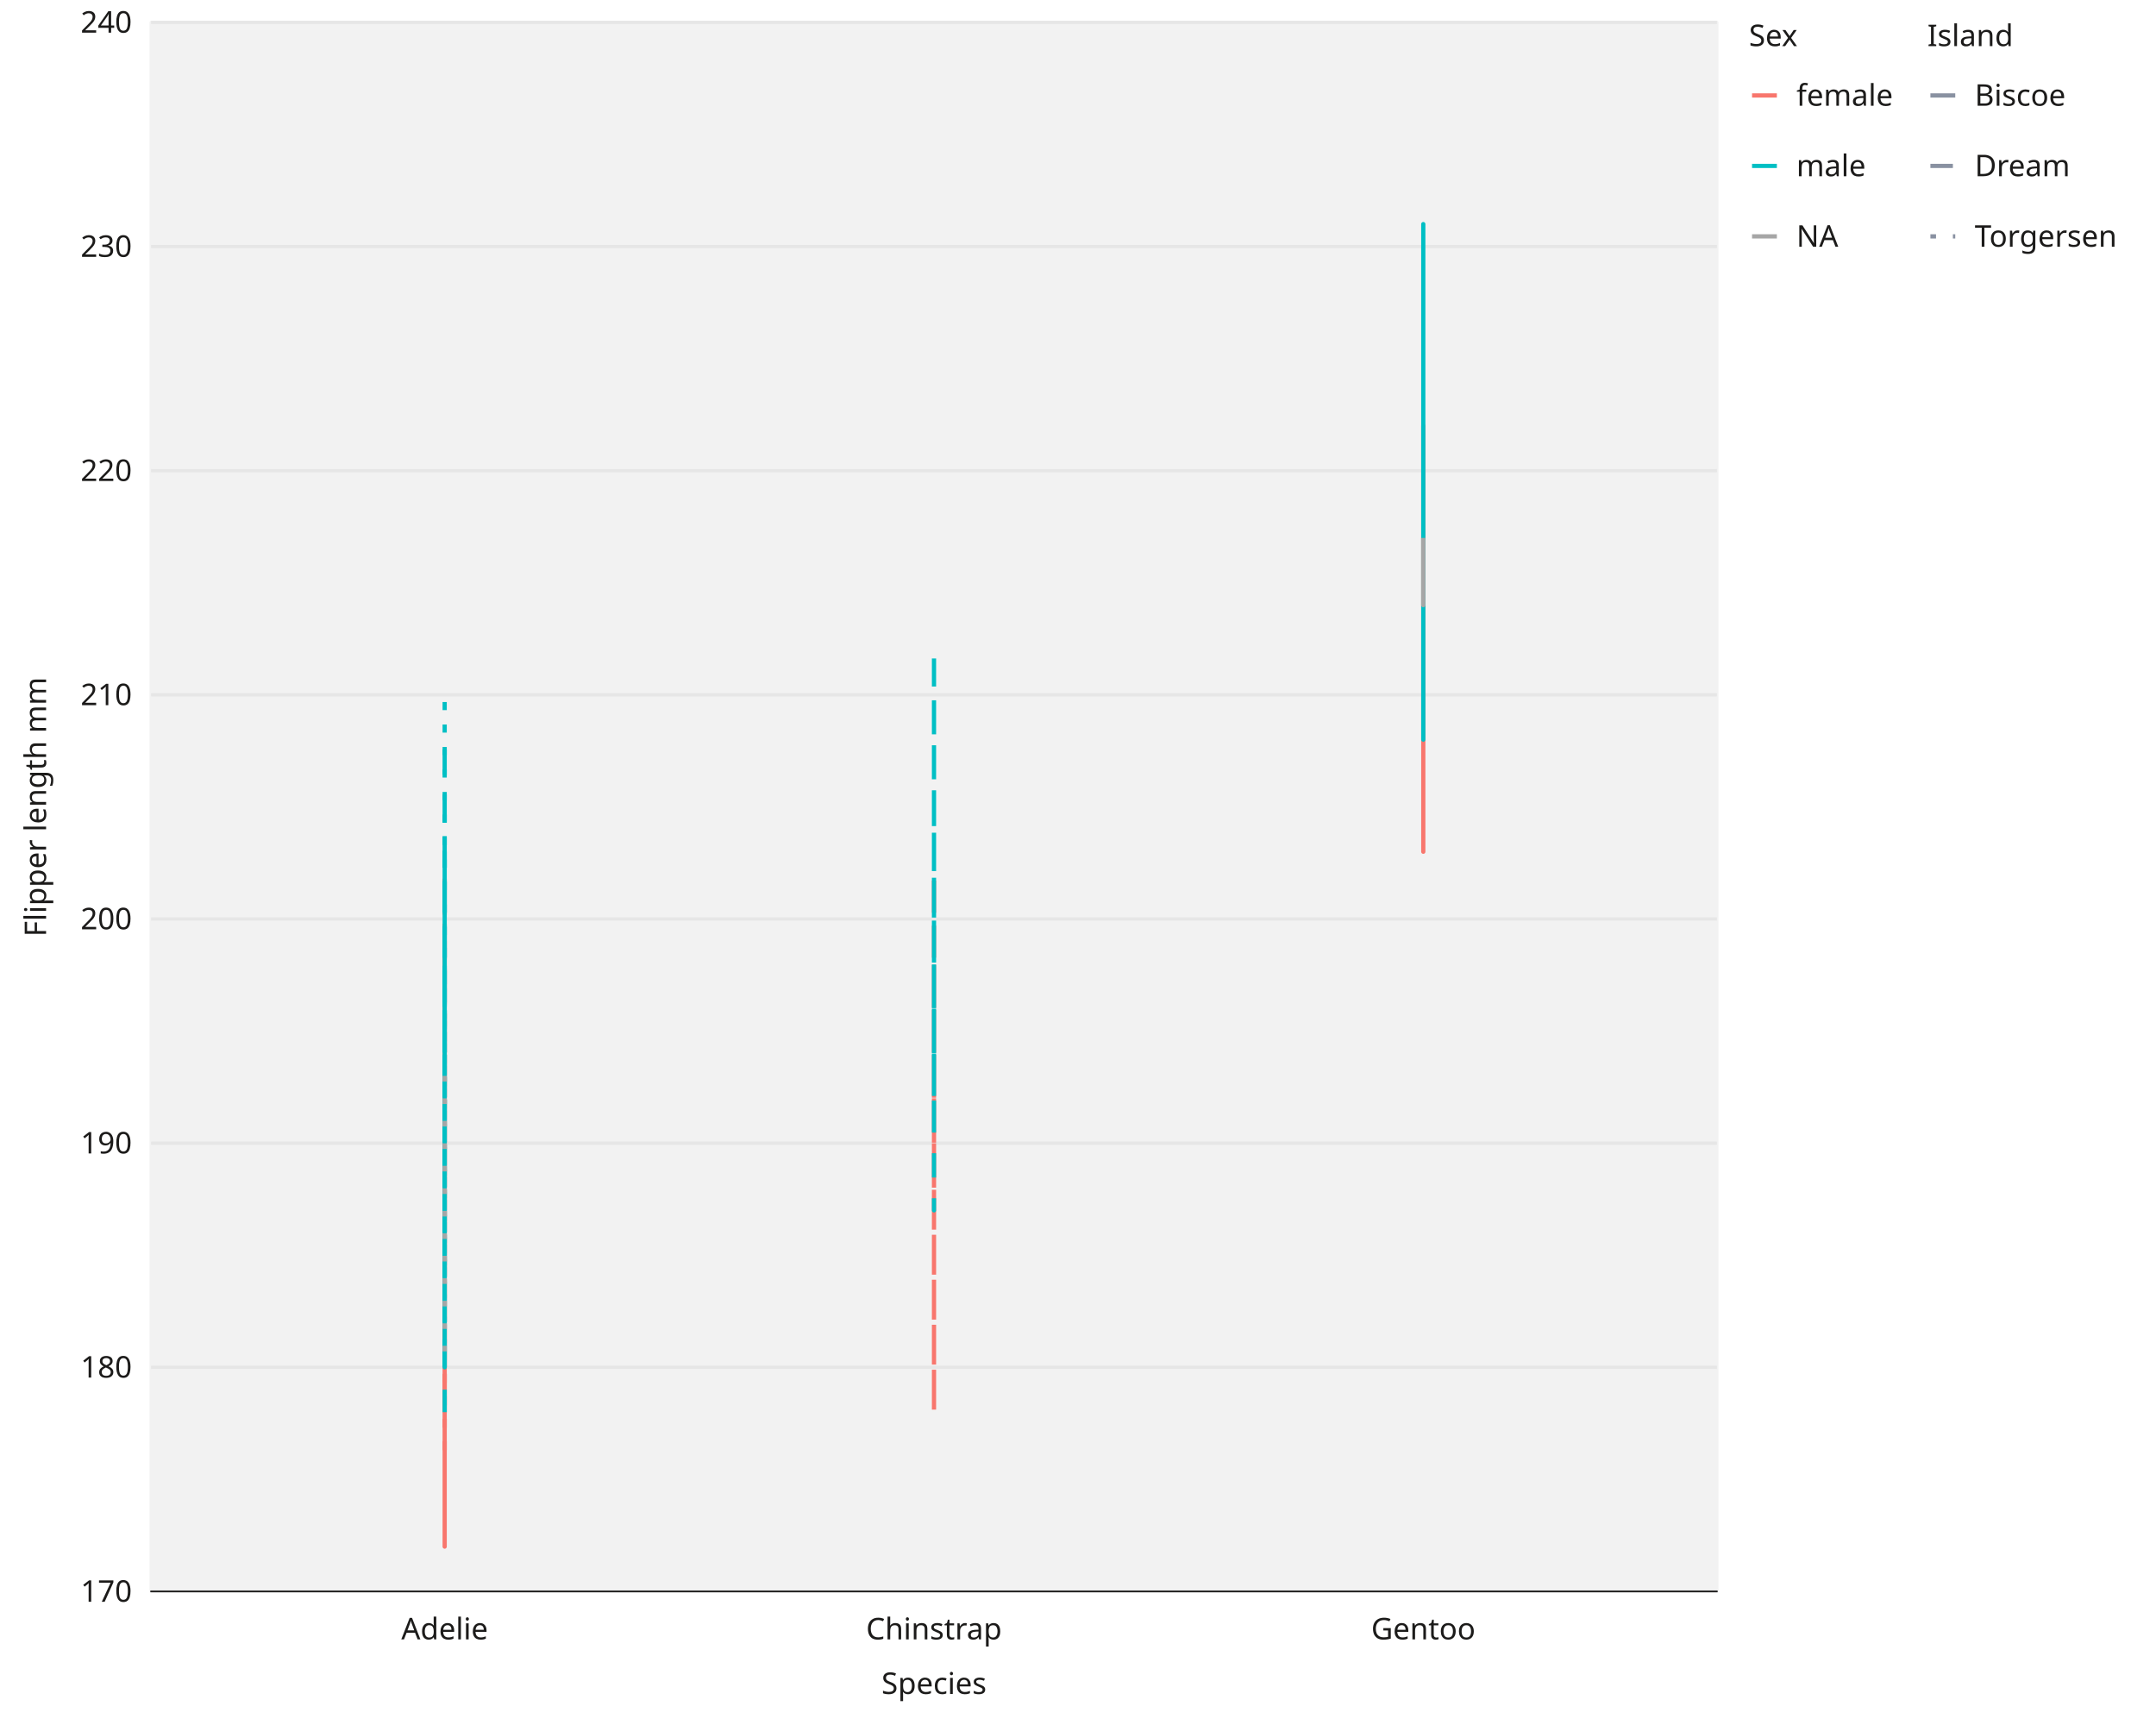
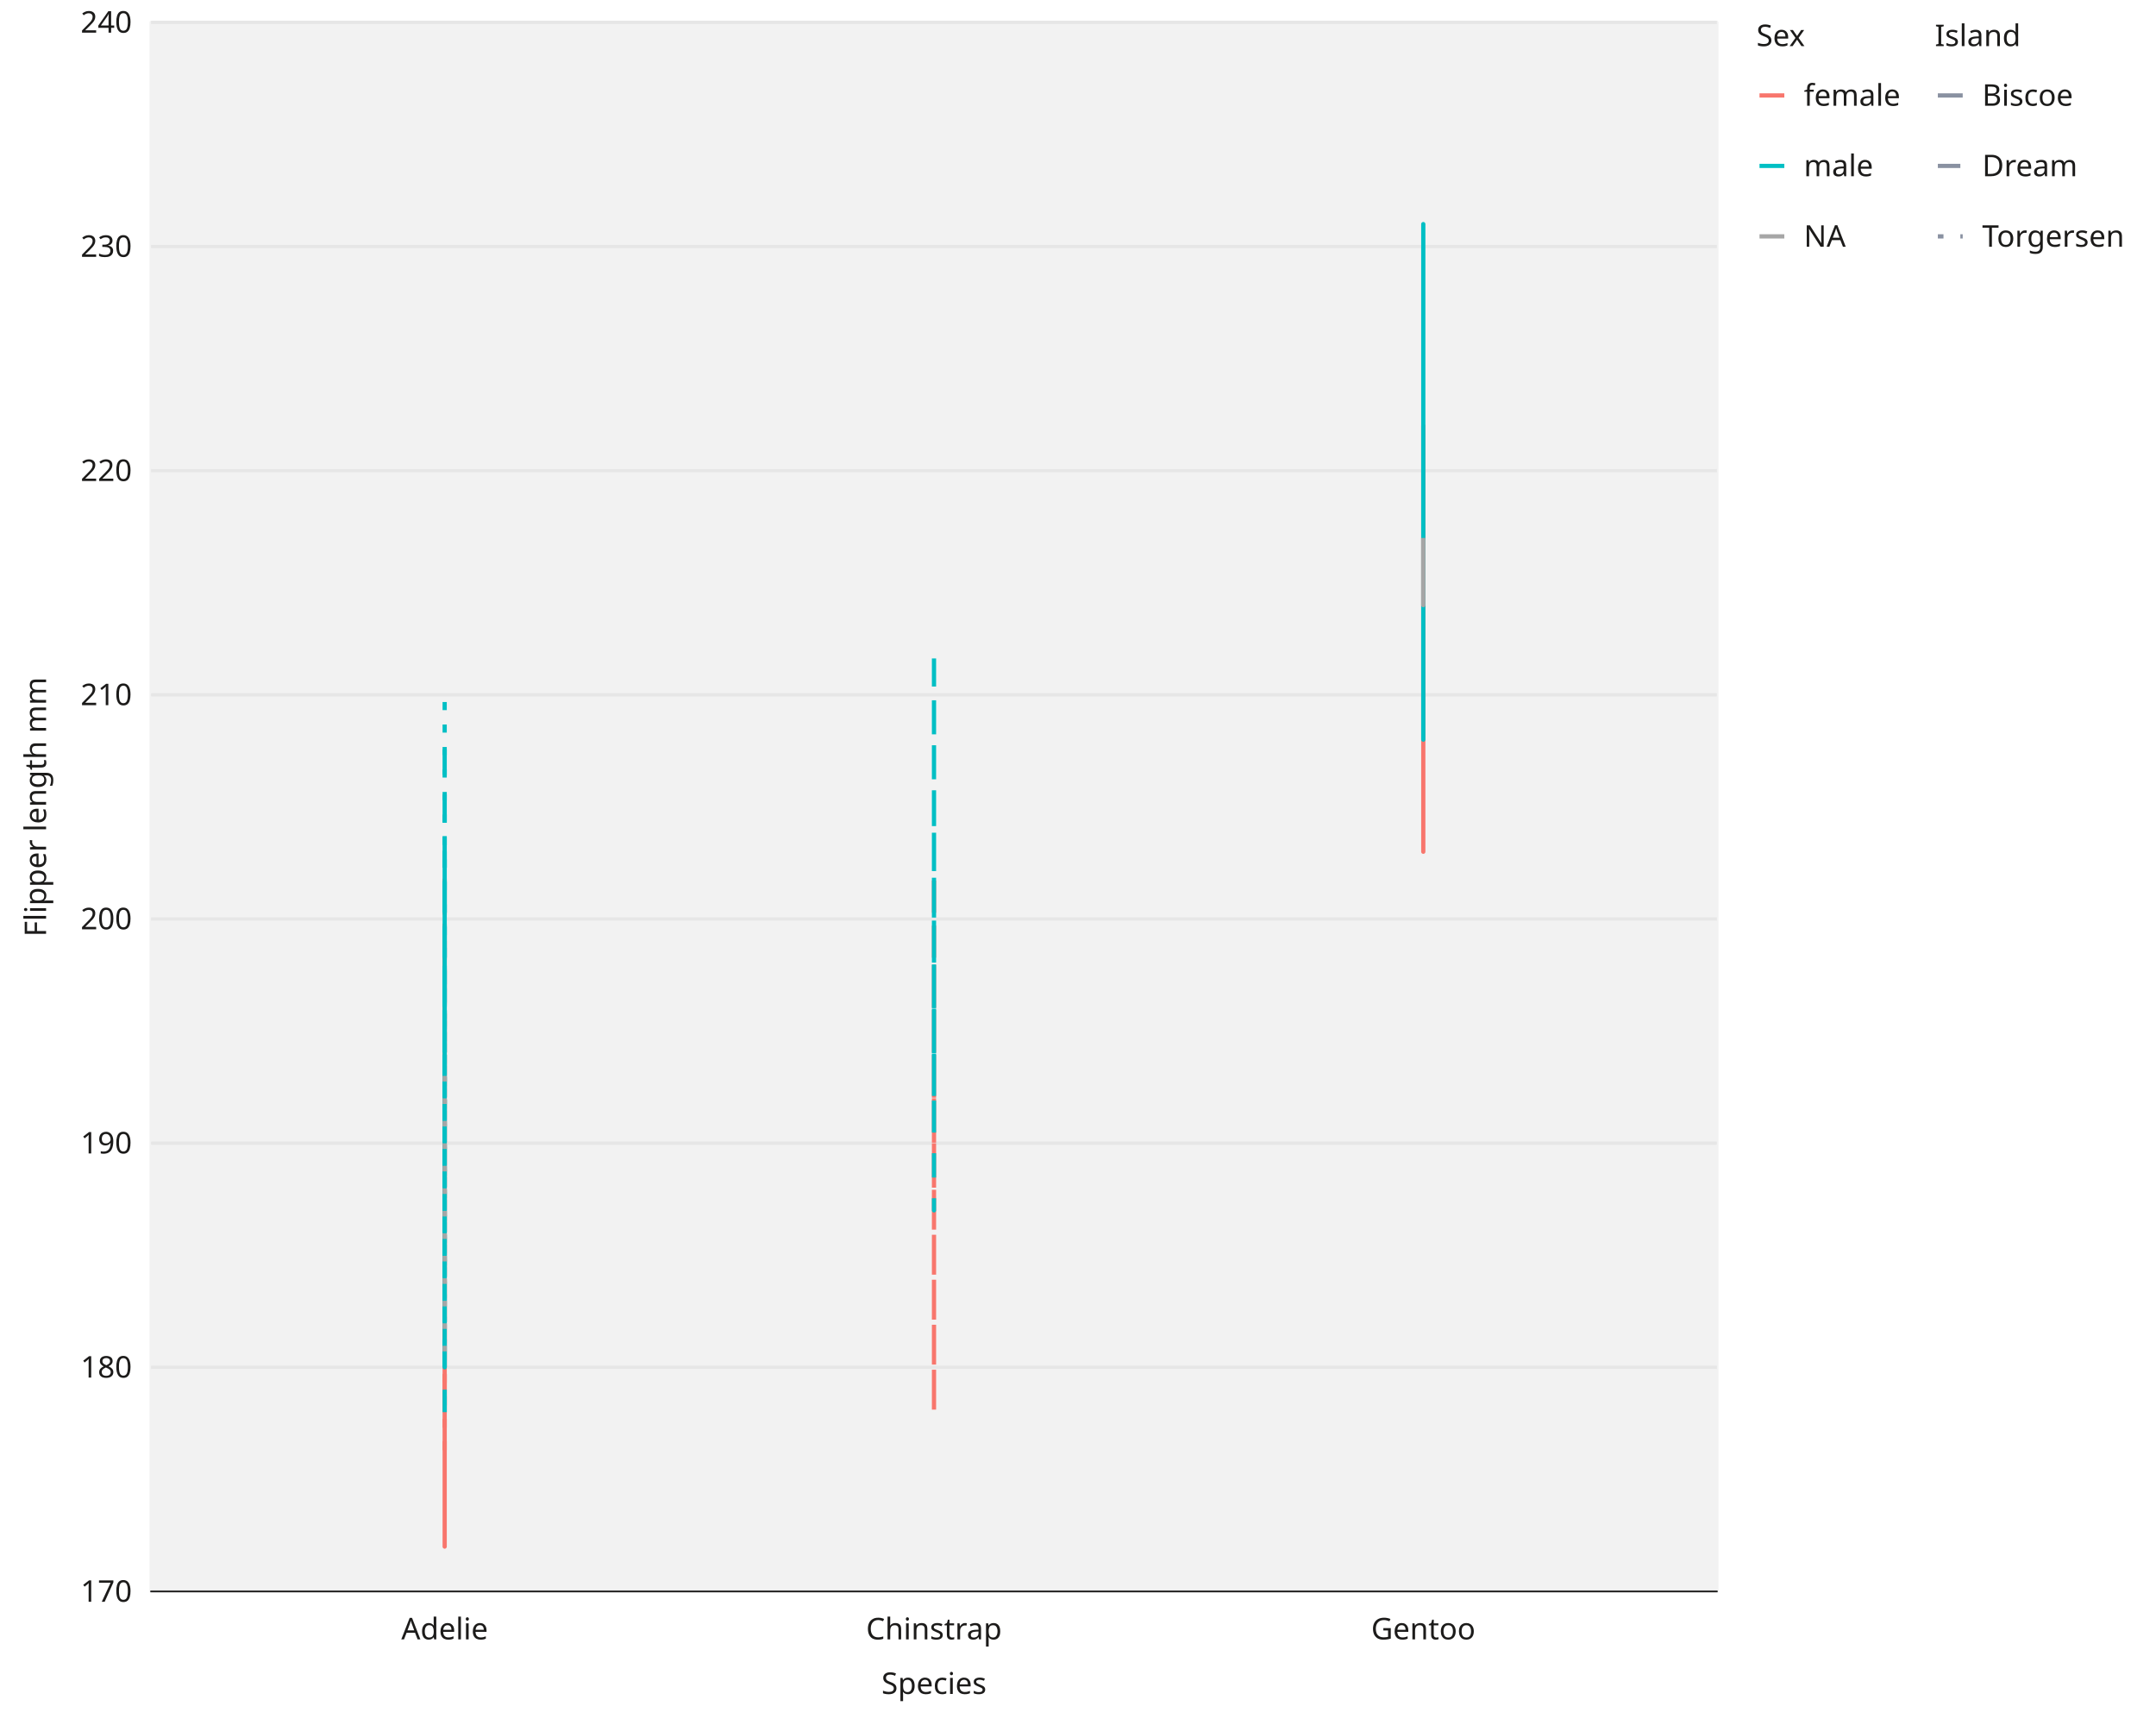
<svg xmlns="http://www.w3.org/2000/svg" class="svglite" data-engine-version="2.0" width="720.00pt" height="576.00pt" viewBox="0 0 720.00 576.00">
  <defs>
    <style type="text/css">
    .svglite line, .svglite polyline, .svglite polygon, .svglite path, .svglite rect, .svglite circle {
      fill: none;
      stroke: #000000;
      stroke-linecap: round;
      stroke-linejoin: round;
      stroke-miterlimit: 10.00;
    }
  </style>
  </defs>
  <rect width="100%" height="100%" style="stroke: none; fill: #FFFFFF;" />
  <defs>
    <clipPath id="cpMC4wMHw3MjAuMDB8MC4wMHw1NzYuMDA=">
      <rect x="0.00" y="0.00" width="720.00" height="576.00" />
    </clipPath>
  </defs>
  <g clip-path="url(#cpMC4wMHw3MjAuMDB8MC4wMHw1NzYuMDA=)">
    <rect x="0.00" y="0.00" width="720.00" height="576.00" style="stroke-width: 1.07; stroke: #FFFFFF; fill: #FFFFFF;" />
    <rect x="50.46" y="7.47" width="522.89" height="523.93" style="stroke-width: 1.07; stroke: #F2F2F2; fill: #F2F2F2;" />
    <polyline points="50.46,531.40 573.35,531.40 " style="stroke-width: 1.07; stroke: #E6E6E6; stroke-linecap: butt;" />
    <polyline points="50.46,456.56 573.35,456.56 " style="stroke-width: 1.07; stroke: #E6E6E6; stroke-linecap: butt;" />
    <polyline points="50.46,381.71 573.35,381.71 " style="stroke-width: 1.07; stroke: #E6E6E6; stroke-linecap: butt;" />
    <polyline points="50.46,306.86 573.35,306.86 " style="stroke-width: 1.07; stroke: #E6E6E6; stroke-linecap: butt;" />
    <polyline points="50.46,232.01 573.35,232.01 " style="stroke-width: 1.07; stroke: #E6E6E6; stroke-linecap: butt;" />
    <polyline points="50.46,157.17 573.35,157.17 " style="stroke-width: 1.07; stroke: #E6E6E6; stroke-linecap: butt;" />
    <polyline points="50.46,82.32 573.35,82.32 " style="stroke-width: 1.07; stroke: #E6E6E6; stroke-linecap: butt;" />
    <polyline points="50.46,7.47 573.35,7.47 " style="stroke-width: 1.07; stroke: #E6E6E6; stroke-linecap: butt;" />
    <polyline points="148.50,531.40 148.50,7.47 " style="stroke-width: 1.07; stroke: none; stroke-linecap: butt;" />
    <polyline points="311.91,531.40 311.91,7.47 " style="stroke-width: 1.07; stroke: none; stroke-linecap: butt;" />
    <polyline points="475.31,531.40 475.31,7.47 " style="stroke-width: 1.07; stroke: none; stroke-linecap: butt;" />
    <polyline points="148.50,501.47 148.50,389.19 148.50,404.16 148.50,404.16 148.50,516.43 148.50,411.65 148.50,381.71 148.50,404.16 148.50,411.65 148.50,449.07 148.50,419.13 148.50,419.13 148.50,426.62 148.50,344.29 148.50,366.74 148.50,434.10 148.50,359.25 148.50,314.35 148.50,449.07 148.50,321.83 148.50,359.25 148.50,374.22 " style="stroke-width: 1.41; stroke: #F8766D; stroke-linecap: butt;" />
    <polyline points="148.50,471.53 148.50,396.68 148.50,344.29 148.50,456.56 148.50,449.07 148.50,441.59 148.50,411.65 148.50,419.13 148.50,381.71 148.50,374.22 148.50,389.19 148.50,381.71 148.50,291.89 148.50,419.13 148.50,404.16 148.50,381.71 148.50,471.53 148.50,359.25 148.50,404.16 148.50,374.22 148.50,419.13 148.50,359.25 148.50,396.68 148.50,366.74 148.50,426.62 148.50,344.29 148.50,404.16 " style="stroke-width: 1.41; stroke: #F8766D; stroke-dasharray: 7.51,7.51; stroke-linecap: butt;" />
    <polyline points="148.50,411.65 148.50,344.29 148.50,359.25 148.50,449.07 148.50,441.59 148.50,419.13 148.50,344.29 148.50,426.62 148.50,381.71 148.50,381.71 148.50,336.80 148.50,381.71 148.50,374.22 148.50,404.16 148.50,389.19 148.50,404.16 148.50,396.68 148.50,389.19 148.50,404.16 148.50,486.50 148.50,411.65 148.50,374.22 148.50,374.22 148.50,381.71 " style="stroke-width: 1.41; stroke: #F8766D; stroke-dasharray: 1.88,5.63; stroke-linecap: butt;" />
    <polyline points="148.50,456.56 148.50,419.13 148.50,456.56 148.50,434.10 148.50,456.56 148.50,396.68 148.50,306.86 148.50,374.22 148.50,359.25 148.50,351.77 148.50,344.29 148.50,366.74 148.50,366.74 148.50,396.68 148.50,284.41 148.50,381.71 148.50,426.62 148.50,381.71 148.50,329.32 148.50,374.22 148.50,329.32 148.50,336.80 " style="stroke-width: 1.41; stroke: #00BFC4; stroke-linecap: butt;" />
    <polyline points="148.50,471.53 148.50,426.62 148.50,336.80 148.50,381.71 148.50,426.62 148.50,344.29 148.50,336.80 148.50,381.71 148.50,441.59 148.50,374.22 148.50,351.77 148.50,381.71 148.50,389.19 148.50,269.44 148.50,411.65 148.50,246.98 148.50,336.80 148.50,366.74 148.50,314.35 148.50,381.71 148.50,306.86 148.50,359.25 148.50,404.16 148.50,381.71 148.50,419.13 148.50,381.71 148.50,359.25 148.50,299.38 " style="stroke-width: 1.41; stroke: #00BFC4; stroke-dasharray: 7.51,7.51; stroke-linecap: butt;" />
    <polyline points="148.50,449.07 148.50,381.71 148.50,344.29 148.50,374.22 148.50,321.83 148.50,329.32 148.50,351.77 148.50,321.83 148.50,381.71 148.50,329.32 148.50,344.29 148.50,426.62 148.50,344.29 148.50,336.80 148.50,359.25 148.50,314.35 148.50,389.19 148.50,321.83 148.50,291.89 148.50,314.35 148.50,344.29 148.50,232.01 148.50,329.32 " style="stroke-width: 1.41; stroke: #00BFC4; stroke-dasharray: 1.88,5.63; stroke-linecap: butt;" />
    <polyline points="148.50,359.25 148.50,381.71 148.50,411.65 148.50,456.56 " style="stroke-width: 1.41; stroke: #A6A6A6; stroke-dasharray: 1.88,5.63; stroke-linecap: butt;" />
    <polyline points="311.91,366.74 311.91,396.68 311.91,321.83 311.91,471.53 311.91,344.29 311.91,359.25 311.91,419.13 311.91,381.71 311.91,449.07 311.91,381.71 311.91,449.07 311.91,404.16 311.91,344.29 311.91,306.86 311.91,374.22 311.91,404.16 311.91,404.16 311.91,314.35 311.91,344.29 311.91,366.74 311.91,404.16 311.91,336.80 311.91,336.80 311.91,381.71 311.91,321.83 311.91,314.35 311.91,359.25 311.91,404.16 311.91,374.22 311.91,351.77 311.91,389.19 311.91,344.29 311.91,291.89 311.91,321.83 " style="stroke-width: 1.41; stroke: #F8766D; stroke-dasharray: 7.51,7.51; stroke-linecap: butt;" />
    <polyline points="311.91,336.80 311.91,359.25 311.91,329.32 311.91,329.32 311.91,321.83 311.91,351.77 311.91,299.38 311.91,299.38 311.91,329.32 311.91,344.29 311.91,374.22 311.91,359.25 311.91,329.32 311.91,306.86 311.91,269.44 311.91,299.38 311.91,284.41 311.91,344.29 311.91,232.01 311.91,269.44 311.91,232.01 311.91,336.80 311.91,299.38 311.91,217.04 311.91,404.16 311.91,299.38 311.91,284.41 311.91,329.32 311.91,284.41 311.91,291.89 311.91,261.95 311.91,254.47 311.91,359.25 311.91,232.01 " style="stroke-width: 1.41; stroke: #00BFC4; stroke-dasharray: 7.51,7.51; stroke-linecap: butt;" />
    <polyline points="475.31,224.53 475.31,232.01 475.31,232.01 475.31,224.53 475.31,239.50 475.31,202.08 475.31,202.08 475.31,232.01 475.31,232.01 475.31,239.50 475.31,194.59 475.31,209.56 475.31,194.59 475.31,232.01 475.31,239.50 475.31,254.47 475.31,157.17 475.31,209.56 475.31,246.98 475.31,246.98 475.31,232.01 475.31,179.62 475.31,232.01 475.31,209.56 475.31,232.01 475.31,232.01 475.31,179.62 475.31,246.98 475.31,246.98 475.31,246.98 475.31,202.08 475.31,164.65 475.31,157.17 475.31,187.11 475.31,179.62 475.31,187.11 475.31,239.50 475.31,194.59 475.31,217.04 475.31,217.04 475.31,217.04 475.31,172.14 475.31,217.04 475.31,172.14 475.31,217.04 475.31,202.08 475.31,142.20 475.31,284.41 475.31,164.65 475.31,194.59 475.31,232.01 475.31,246.98 475.31,187.11 475.31,209.56 475.31,179.62 475.31,202.08 475.31,194.59 475.31,217.04 " style="stroke-width: 1.41; stroke: #F8766D; stroke-linecap: butt;" />
    <polyline points="475.31,82.32 475.31,172.14 475.31,194.59 475.31,164.65 475.31,194.59 475.31,187.11 475.31,209.56 475.31,179.62 475.31,149.68 475.31,142.20 475.31,172.14 475.31,194.59 475.31,194.59 475.31,194.59 475.31,157.17 475.31,142.20 475.31,82.32 475.31,157.17 475.31,164.65 475.31,246.98 475.31,119.74 475.31,187.11 475.31,142.20 475.31,119.74 475.31,194.59 475.31,157.17 475.31,119.74 475.31,157.17 475.31,157.17 475.31,127.23 475.31,149.68 475.31,74.83 475.31,82.32 475.31,89.80 475.31,134.71 475.31,149.68 475.31,149.68 475.31,82.32 475.31,157.17 475.31,134.71 475.31,149.68 475.31,127.23 475.31,97.29 475.31,172.14 475.31,82.32 475.31,97.29 475.31,127.23 475.31,112.26 475.31,187.11 475.31,119.74 475.31,97.29 475.31,97.29 475.31,194.59 475.31,164.65 475.31,239.50 475.31,89.80 475.31,82.32 475.31,82.32 475.31,142.20 475.31,142.20 475.31,209.56 " style="stroke-width: 1.41; stroke: #00BFC4; stroke-linecap: butt;" />
    <polyline points="475.31,187.11 475.31,202.08 475.31,187.11 475.31,179.62 " style="stroke-width: 1.41; stroke: #A6A6A6; stroke-linecap: butt;" />
    <polyline points="50.46,531.40 50.46,7.47 " style="stroke-width: 0.53; stroke: none; stroke-linecap: square;" />
    <text x="44.07" y="534.85" text-anchor="end" style="font-size: 10.00px; fill: #1C1B1A; font-family: sans;" textLength="16.69px" lengthAdjust="spacingAndGlyphs">170</text>
    <text x="44.07" y="460.00" text-anchor="end" style="font-size: 10.00px; fill: #1C1B1A; font-family: sans;" textLength="16.69px" lengthAdjust="spacingAndGlyphs">180</text>
    <text x="44.07" y="385.15" text-anchor="end" style="font-size: 10.00px; fill: #1C1B1A; font-family: sans;" textLength="16.69px" lengthAdjust="spacingAndGlyphs">190</text>
    <text x="44.07" y="310.30" text-anchor="end" style="font-size: 10.00px; fill: #1C1B1A; font-family: sans;" textLength="16.69px" lengthAdjust="spacingAndGlyphs">200</text>
    <text x="44.07" y="235.46" text-anchor="end" style="font-size: 10.00px; fill: #1C1B1A; font-family: sans;" textLength="16.69px" lengthAdjust="spacingAndGlyphs">210</text>
    <text x="44.07" y="160.61" text-anchor="end" style="font-size: 10.00px; fill: #1C1B1A; font-family: sans;" textLength="16.69px" lengthAdjust="spacingAndGlyphs">220</text>
    <text x="44.07" y="85.76" text-anchor="end" style="font-size: 10.00px; fill: #1C1B1A; font-family: sans;" textLength="16.69px" lengthAdjust="spacingAndGlyphs">230</text>
    <text x="44.07" y="10.91" text-anchor="end" style="font-size: 10.00px; fill: #1C1B1A; font-family: sans;" textLength="16.69px" lengthAdjust="spacingAndGlyphs">240</text>
    <polyline points="46.81,531.40 50.46,531.40 " style="stroke-width: 0.53; stroke: none; stroke-linecap: butt;" />
    <polyline points="46.81,456.56 50.46,456.56 " style="stroke-width: 0.53; stroke: none; stroke-linecap: butt;" />
    <polyline points="46.81,381.71 50.46,381.71 " style="stroke-width: 0.53; stroke: none; stroke-linecap: butt;" />
    <polyline points="46.81,306.86 50.46,306.86 " style="stroke-width: 0.53; stroke: none; stroke-linecap: butt;" />
    <polyline points="46.81,232.01 50.46,232.01 " style="stroke-width: 0.53; stroke: none; stroke-linecap: butt;" />
    <polyline points="46.81,157.17 50.46,157.17 " style="stroke-width: 0.53; stroke: none; stroke-linecap: butt;" />
    <polyline points="46.81,82.32 50.46,82.32 " style="stroke-width: 0.53; stroke: none; stroke-linecap: butt;" />
    <polyline points="46.81,7.47 50.46,7.47 " style="stroke-width: 0.53; stroke: none; stroke-linecap: butt;" />
    <polyline points="50.46,531.40 573.35,531.40 " style="stroke-width: 0.53; stroke: #1C1B1A; stroke-linecap: square;" />
    <polyline points="148.50,535.05 148.50,531.40 " style="stroke-width: 0.53; stroke: none; stroke-linecap: butt;" />
    <polyline points="311.91,535.05 311.91,531.40 " style="stroke-width: 0.53; stroke: none; stroke-linecap: butt;" />
    <polyline points="475.31,535.05 475.31,531.40 " style="stroke-width: 0.53; stroke: none; stroke-linecap: butt;" />
    <text x="148.50" y="547.41" text-anchor="middle" style="font-size: 10.00px; fill: #1C1B1A; font-family: sans;" textLength="27.80px" lengthAdjust="spacingAndGlyphs">Adelie</text>
    <text x="311.91" y="547.41" text-anchor="middle" style="font-size: 10.00px; fill: #1C1B1A; font-family: sans;" textLength="42.80px" lengthAdjust="spacingAndGlyphs">Chinstrap</text>
    <text x="475.31" y="547.41" text-anchor="middle" style="font-size: 10.00px; fill: #1C1B1A; font-family: sans;" textLength="32.81px" lengthAdjust="spacingAndGlyphs">Gentoo</text>
    <text x="311.91" y="565.63" text-anchor="middle" style="font-size: 10.00px; fill: #1C1B1A; font-family: sans;" textLength="35.59px" lengthAdjust="spacingAndGlyphs">Species</text>
    <text transform="translate(15.39,269.44) rotate(-90)" text-anchor="middle" style="font-size: 10.00px; fill: #1C1B1A; font-family: sans;" textLength="80.03px" lengthAdjust="spacingAndGlyphs">Flipper length mm</text>
-     <rect x="581.32" y="7.47" width="48.61" height="81.42" style="stroke-width: 1.07; stroke: #FFFFFF; fill: #FFFFFF;" />
-     <text x="584.06" y="15.39" style="font-size: 10.00px; fill: #1C1B1A; font-family: sans;" textLength="17.24px" lengthAdjust="spacingAndGlyphs">Sex</text>
-     <rect x="584.06" y="21.91" width="10.37" height="19.92" style="stroke-width: 1.07; stroke: #FFFFFF; fill: #FFFFFF;" />
-     <line x1="585.10" y1="31.87" x2="593.39" y2="31.87" style="stroke-width: 1.41; stroke: #F8766D; stroke-linecap: butt;" />
-     <rect x="584.06" y="45.44" width="10.37" height="19.92" style="stroke-width: 1.07; stroke: #FFFFFF; fill: #FFFFFF;" />
-     <line x1="585.10" y1="55.40" x2="593.39" y2="55.40" style="stroke-width: 1.41; stroke: #00BFC4; stroke-linecap: butt;" />
-     <rect x="584.06" y="68.98" width="10.37" height="19.92" style="stroke-width: 1.07; stroke: #FFFFFF; fill: #FFFFFF;" />
-     <line x1="585.10" y1="78.93" x2="593.39" y2="78.93" style="stroke-width: 1.41; stroke: #A6A6A6; stroke-linecap: butt;" />
-     <text x="599.91" y="35.31" style="font-size: 10.00px; fill: #1C1B1A; font-family: sans;" textLength="30.02px" lengthAdjust="spacingAndGlyphs">female</text>
-     <text x="599.91" y="58.84" style="font-size: 10.00px; fill: #1C1B1A; font-family: sans;" textLength="21.68px" lengthAdjust="spacingAndGlyphs">male</text>
-     <text x="599.91" y="82.38" style="font-size: 10.00px; fill: #1C1B1A; font-family: sans;" textLength="13.90px" lengthAdjust="spacingAndGlyphs">NA</text>
-     <rect x="640.89" y="7.47" width="64.17" height="81.42" style="stroke-width: 1.07; stroke: #FFFFFF; fill: #FFFFFF;" />
-     <text x="643.63" y="15.39" style="font-size: 10.00px; fill: #1C1B1A; font-family: sans;" textLength="26.69px" lengthAdjust="spacingAndGlyphs">Island</text>
-     <rect x="643.63" y="21.91" width="10.37" height="19.92" style="stroke-width: 1.07; stroke: #FFFFFF; fill: #FFFFFF;" />
-     <line x1="644.66" y1="31.87" x2="652.96" y2="31.87" style="stroke-width: 1.41; stroke: #8991A1; stroke-linecap: butt;" />
-     <rect x="643.63" y="45.44" width="10.37" height="19.92" style="stroke-width: 1.07; stroke: #FFFFFF; fill: #FFFFFF;" />
-     <line x1="644.66" y1="55.40" x2="652.96" y2="55.40" style="stroke-width: 1.41; stroke: #8991A1; stroke-dasharray: 7.51,7.51; stroke-linecap: butt;" />
-     <rect x="643.63" y="68.98" width="10.37" height="19.92" style="stroke-width: 1.07; stroke: #FFFFFF; fill: #FFFFFF;" />
-     <line x1="644.66" y1="78.93" x2="652.96" y2="78.93" style="stroke-width: 1.41; stroke: #8991A1; stroke-dasharray: 1.88,5.63; stroke-linecap: butt;" />
-     <text x="659.47" y="35.31" style="font-size: 10.00px; fill: #1C1B1A; font-family: sans;" textLength="30.02px" lengthAdjust="spacingAndGlyphs">Biscoe</text>
-     <text x="659.47" y="58.84" style="font-size: 10.00px; fill: #1C1B1A; font-family: sans;" textLength="30.01px" lengthAdjust="spacingAndGlyphs">Dream</text>
-     <text x="659.47" y="82.38" style="font-size: 10.00px; fill: #1C1B1A; font-family: sans;" textLength="45.58px" lengthAdjust="spacingAndGlyphs">Torgersen</text>
+     <rect x="583.81" y="7.47" width="48.61" height="81.42" style="stroke-width: 1.07; stroke: #FFFFFF; fill: #FFFFFF;" />
+     <text x="586.55" y="15.39" style="font-size: 10.00px; fill: #1C1B1A; font-family: sans;" textLength="17.24px" lengthAdjust="spacingAndGlyphs">Sex</text>
+     <rect x="586.55" y="21.91" width="10.37" height="19.92" style="stroke-width: 1.07; stroke: #FFFFFF; fill: #FFFFFF;" />
+     <line x1="587.59" y1="31.87" x2="595.88" y2="31.87" style="stroke-width: 1.41; stroke: #F8766D; stroke-linecap: butt;" />
+     <rect x="586.55" y="45.44" width="10.37" height="19.92" style="stroke-width: 1.07; stroke: #FFFFFF; fill: #FFFFFF;" />
+     <line x1="587.59" y1="55.40" x2="595.88" y2="55.40" style="stroke-width: 1.41; stroke: #00BFC4; stroke-linecap: butt;" />
+     <rect x="586.55" y="68.98" width="10.37" height="19.92" style="stroke-width: 1.07; stroke: #FFFFFF; fill: #FFFFFF;" />
+     <line x1="587.59" y1="78.93" x2="595.88" y2="78.93" style="stroke-width: 1.41; stroke: #A6A6A6; stroke-linecap: butt;" />
+     <text x="602.40" y="35.31" style="font-size: 10.00px; fill: #1C1B1A; font-family: sans;" textLength="30.02px" lengthAdjust="spacingAndGlyphs">female</text>
+     <text x="602.40" y="58.84" style="font-size: 10.00px; fill: #1C1B1A; font-family: sans;" textLength="21.68px" lengthAdjust="spacingAndGlyphs">male</text>
+     <text x="602.40" y="82.38" style="font-size: 10.00px; fill: #1C1B1A; font-family: sans;" textLength="13.90px" lengthAdjust="spacingAndGlyphs">NA</text>
+     <rect x="643.38" y="7.47" width="64.17" height="81.42" style="stroke-width: 1.07; stroke: #FFFFFF; fill: #FFFFFF;" />
+     <text x="646.12" y="15.39" style="font-size: 10.00px; fill: #1C1B1A; font-family: sans;" textLength="26.69px" lengthAdjust="spacingAndGlyphs">Island</text>
+     <rect x="646.12" y="21.91" width="10.37" height="19.92" style="stroke-width: 1.07; stroke: #FFFFFF; fill: #FFFFFF;" />
+     <line x1="647.15" y1="31.87" x2="655.45" y2="31.87" style="stroke-width: 1.41; stroke: #8991A1; stroke-linecap: butt;" />
+     <rect x="646.12" y="45.44" width="10.37" height="19.92" style="stroke-width: 1.07; stroke: #FFFFFF; fill: #FFFFFF;" />
+     <line x1="647.15" y1="55.40" x2="655.45" y2="55.40" style="stroke-width: 1.41; stroke: #8991A1; stroke-dasharray: 7.51,7.51; stroke-linecap: butt;" />
+     <rect x="646.12" y="68.98" width="10.37" height="19.92" style="stroke-width: 1.07; stroke: #FFFFFF; fill: #FFFFFF;" />
+     <line x1="647.15" y1="78.93" x2="655.45" y2="78.93" style="stroke-width: 1.41; stroke: #8991A1; stroke-dasharray: 1.88,5.63; stroke-linecap: butt;" />
+     <text x="661.96" y="35.31" style="font-size: 10.00px; fill: #1C1B1A; font-family: sans;" textLength="30.02px" lengthAdjust="spacingAndGlyphs">Biscoe</text>
+     <text x="661.96" y="58.84" style="font-size: 10.00px; fill: #1C1B1A; font-family: sans;" textLength="30.01px" lengthAdjust="spacingAndGlyphs">Dream</text>
+     <text x="661.96" y="82.38" style="font-size: 10.00px; fill: #1C1B1A; font-family: sans;" textLength="45.58px" lengthAdjust="spacingAndGlyphs">Torgersen</text>
  </g>
</svg>
